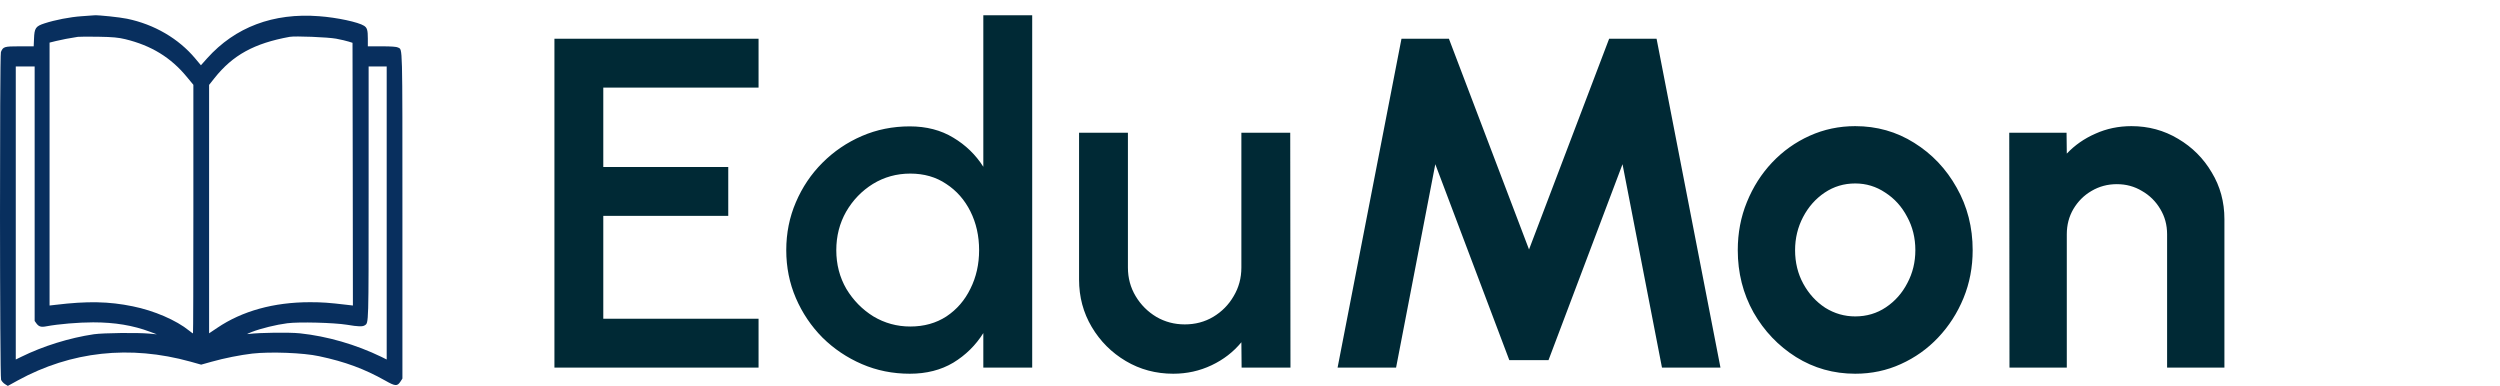
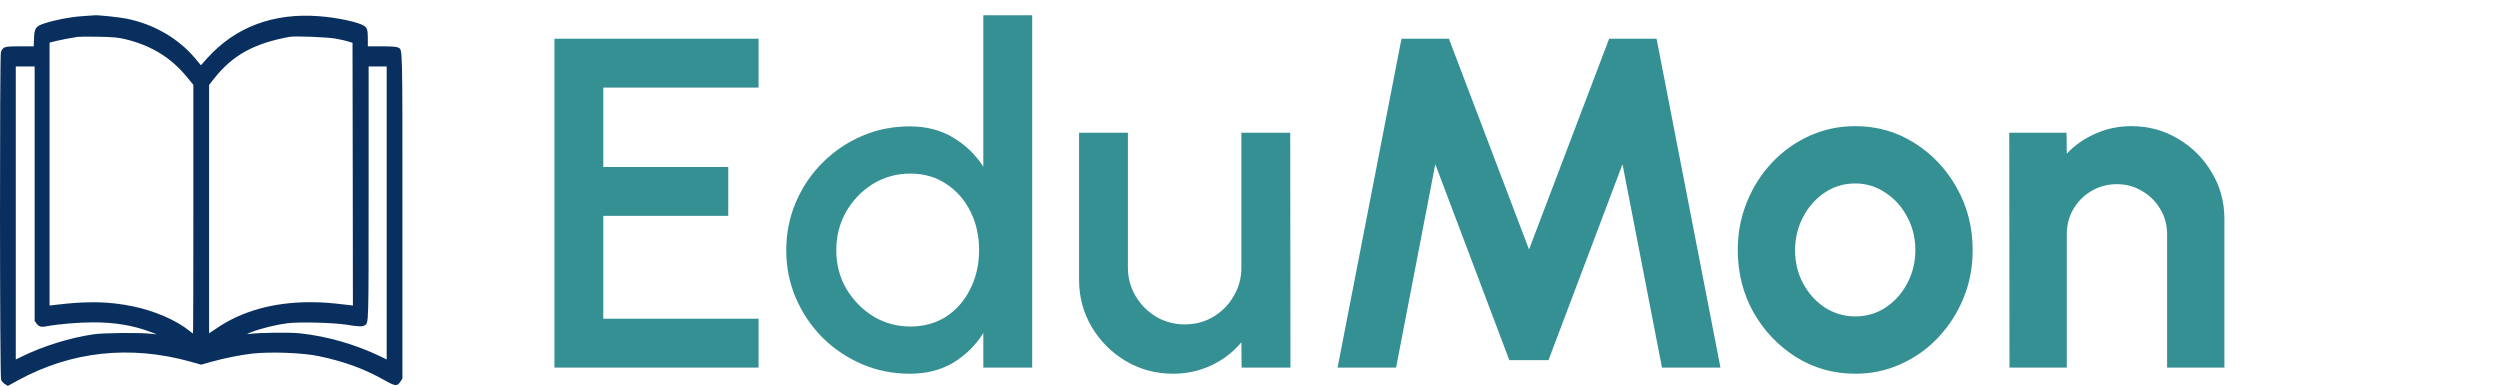
<svg xmlns="http://www.w3.org/2000/svg" width="149" height="23" viewBox="0 0 149 23" fill="none">
  <path d="M4.875 0.966C4.168 1.014 3.282 1.188 2.655 1.392C2.121 1.566 2.05 1.674 2.027 2.317L2.008 2.761H1.156C0.247 2.761 0.182 2.785 0.055 3.103C-0.024 3.301 -0.015 22.43 0.065 22.634C0.097 22.718 0.2 22.832 0.294 22.892L0.467 23L1.067 22.67C4.242 20.935 7.746 20.556 11.348 21.553L11.989 21.733L12.612 21.559C13.38 21.343 14.326 21.157 15.038 21.073C16.116 20.953 18.083 21.025 19.015 21.229C20.574 21.559 21.731 21.991 22.958 22.682C23.558 23.024 23.68 23.03 23.867 22.742L23.984 22.562V12.901C23.984 2.389 23.998 2.989 23.727 2.833C23.647 2.785 23.314 2.761 22.766 2.761H21.923V2.305C21.923 1.794 21.881 1.656 21.698 1.536C21.361 1.32 20.087 1.044 19.015 0.966C16.289 0.756 14.017 1.614 12.345 3.475L11.975 3.89L11.638 3.487C10.645 2.299 9.198 1.452 7.568 1.116C7.128 1.026 5.882 0.894 5.624 0.912C5.559 0.912 5.221 0.936 4.875 0.966ZM7.465 2.335C9.02 2.713 10.181 3.427 11.127 4.574L11.525 5.054V12.463C11.525 16.54 11.516 19.872 11.502 19.872C11.488 19.872 11.39 19.8 11.277 19.71C10.509 19.085 9.188 18.515 7.914 18.257C6.491 17.963 5.207 17.939 3.32 18.167L2.954 18.209V10.374V2.539L3.343 2.443C3.685 2.359 4.135 2.275 4.641 2.196C4.73 2.184 5.292 2.178 5.882 2.19C6.729 2.203 7.067 2.239 7.465 2.335ZM20.031 2.305C20.317 2.359 20.654 2.437 20.78 2.479L21.01 2.551L21.024 10.38L21.033 18.209L20.673 18.167C19.605 18.041 19.207 18.011 18.476 18.011C16.326 18.011 14.434 18.533 12.945 19.542L12.462 19.866V12.463V5.06L12.781 4.658C13.872 3.283 15.151 2.581 17.263 2.196C17.596 2.136 19.539 2.215 20.031 2.305ZM2.065 11.545V19.128L2.163 19.266C2.313 19.47 2.444 19.512 2.776 19.446C3.479 19.314 4.687 19.212 5.554 19.212C6.842 19.212 7.924 19.392 8.95 19.776L9.348 19.926L8.903 19.884C8.2 19.818 6.167 19.842 5.601 19.92C4.144 20.136 2.575 20.622 1.259 21.271L0.94 21.427V12.697V3.962H1.502H2.065V11.545ZM23.047 12.697V21.427L22.734 21.271C21.207 20.532 19.511 20.04 17.877 19.866C17.235 19.8 15.464 19.824 14.851 19.902C14.673 19.926 14.701 19.908 15.015 19.782C15.54 19.578 16.462 19.35 17.122 19.266C17.825 19.175 19.9 19.23 20.682 19.356C21.352 19.47 21.614 19.476 21.745 19.386C21.975 19.23 21.97 19.446 21.97 11.437V3.962H22.509H23.047V12.697Z" fill="#082F5E" />
-   <path d="M33.044 21.91V2.31H45.21V5.222H35.956V9.954H43.404V12.866H35.956V18.998H45.21V21.91H33.044ZM58.606 0.91H61.519V21.91H58.606V19.852C58.149 20.58 57.552 21.168 56.815 21.616C56.077 22.055 55.214 22.274 54.224 22.274C53.207 22.274 52.255 22.083 51.368 21.7C50.482 21.317 49.698 20.79 49.017 20.118C48.344 19.437 47.817 18.653 47.434 17.766C47.052 16.879 46.861 15.927 46.861 14.91C46.861 13.893 47.052 12.941 47.434 12.054C47.817 11.158 48.344 10.374 49.017 9.702C49.698 9.021 50.482 8.489 51.368 8.106C52.255 7.723 53.207 7.532 54.224 7.532C55.214 7.532 56.077 7.756 56.815 8.204C57.552 8.643 58.149 9.221 58.606 9.94V0.91ZM54.252 19.46C55.074 19.46 55.792 19.259 56.408 18.858C57.025 18.447 57.501 17.897 57.837 17.206C58.182 16.515 58.355 15.75 58.355 14.91C58.355 14.061 58.182 13.291 57.837 12.6C57.491 11.909 57.011 11.363 56.395 10.962C55.788 10.551 55.074 10.346 54.252 10.346C53.441 10.346 52.699 10.551 52.026 10.962C51.364 11.373 50.832 11.923 50.431 12.614C50.038 13.305 49.843 14.07 49.843 14.91C49.843 15.759 50.043 16.529 50.444 17.22C50.855 17.901 51.392 18.447 52.054 18.858C52.727 19.259 53.459 19.46 54.252 19.46ZM64.312 16.66V7.91H67.224V15.946C67.224 16.571 67.378 17.141 67.686 17.654C67.994 18.167 68.405 18.578 68.918 18.886C69.432 19.185 69.996 19.334 70.612 19.334C71.238 19.334 71.802 19.185 72.306 18.886C72.82 18.578 73.226 18.167 73.524 17.654C73.832 17.141 73.986 16.571 73.986 15.946V7.91H76.898L76.912 21.91H74L73.986 20.398C73.51 20.977 72.918 21.434 72.208 21.77C71.499 22.106 70.738 22.274 69.926 22.274C68.89 22.274 67.948 22.022 67.098 21.518C66.249 21.014 65.572 20.337 65.068 19.488C64.564 18.639 64.312 17.696 64.312 16.66ZM79.72 21.91L83.528 2.31H86.356L91.13 14.868L95.904 2.31H98.732L102.54 21.91H99.054L96.702 9.786L92.292 21.462H89.954L85.544 9.786L83.206 21.91H79.72ZM110.571 22.274C109.283 22.274 108.107 21.943 107.043 21.28C105.989 20.617 105.144 19.731 104.509 18.62C103.884 17.5 103.571 16.263 103.571 14.91C103.571 13.883 103.753 12.927 104.117 12.04C104.481 11.144 104.981 10.36 105.615 9.688C106.259 9.007 107.006 8.475 107.855 8.092C108.705 7.709 109.61 7.518 110.571 7.518C111.859 7.518 113.031 7.849 114.085 8.512C115.149 9.175 115.994 10.066 116.619 11.186C117.254 12.306 117.571 13.547 117.571 14.91C117.571 15.927 117.389 16.879 117.025 17.766C116.661 18.653 116.157 19.437 115.513 20.118C114.879 20.79 114.137 21.317 113.287 21.7C112.447 22.083 111.542 22.274 110.571 22.274ZM110.571 18.858C111.253 18.858 111.864 18.676 112.405 18.312C112.947 17.948 113.371 17.467 113.679 16.87C113.997 16.273 114.155 15.619 114.155 14.91C114.155 14.182 113.992 13.519 113.665 12.922C113.348 12.315 112.914 11.835 112.363 11.48C111.822 11.116 111.225 10.934 110.571 10.934C109.899 10.934 109.293 11.116 108.751 11.48C108.21 11.844 107.781 12.329 107.463 12.936C107.146 13.543 106.987 14.201 106.987 14.91C106.987 15.647 107.151 16.315 107.477 16.912C107.804 17.509 108.238 17.985 108.779 18.34C109.33 18.685 109.927 18.858 110.571 18.858ZM132.575 13.062V21.91H129.159V13.958C129.159 13.407 129.024 12.908 128.753 12.46C128.483 12.003 128.119 11.643 127.661 11.382C127.213 11.111 126.714 10.976 126.163 10.976C125.613 10.976 125.109 11.111 124.651 11.382C124.203 11.643 123.844 12.003 123.573 12.46C123.312 12.908 123.181 13.407 123.181 13.958V21.91H119.765L119.751 7.91H123.167L123.181 9.156C123.657 8.652 124.227 8.255 124.889 7.966C125.552 7.667 126.266 7.518 127.031 7.518C128.049 7.518 128.977 7.77 129.817 8.274C130.657 8.769 131.325 9.436 131.819 10.276C132.323 11.107 132.575 12.035 132.575 13.062Z" fill="#002935" />
+   <path d="M33.044 21.91V2.31H45.21V5.222H35.956V9.954H43.404V12.866H35.956V18.998H45.21V21.91H33.044ZM58.606 0.91H61.519V21.91H58.606V19.852C58.149 20.58 57.552 21.168 56.815 21.616C56.077 22.055 55.214 22.274 54.224 22.274C53.207 22.274 52.255 22.083 51.368 21.7C50.482 21.317 49.698 20.79 49.017 20.118C48.344 19.437 47.817 18.653 47.434 17.766C47.052 16.879 46.861 15.927 46.861 14.91C46.861 13.893 47.052 12.941 47.434 12.054C47.817 11.158 48.344 10.374 49.017 9.702C49.698 9.021 50.482 8.489 51.368 8.106C52.255 7.723 53.207 7.532 54.224 7.532C55.214 7.532 56.077 7.756 56.815 8.204C57.552 8.643 58.149 9.221 58.606 9.94V0.91ZM54.252 19.46C55.074 19.46 55.792 19.259 56.408 18.858C57.025 18.447 57.501 17.897 57.837 17.206C58.182 16.515 58.355 15.75 58.355 14.91C58.355 14.061 58.182 13.291 57.837 12.6C57.491 11.909 57.011 11.363 56.395 10.962C55.788 10.551 55.074 10.346 54.252 10.346C53.441 10.346 52.699 10.551 52.026 10.962C51.364 11.373 50.832 11.923 50.431 12.614C50.038 13.305 49.843 14.07 49.843 14.91C49.843 15.759 50.043 16.529 50.444 17.22C50.855 17.901 51.392 18.447 52.054 18.858C52.727 19.259 53.459 19.46 54.252 19.46ZM64.312 16.66V7.91H67.224V15.946C67.224 16.571 67.378 17.141 67.686 17.654C67.994 18.167 68.405 18.578 68.918 18.886C69.432 19.185 69.996 19.334 70.612 19.334C71.238 19.334 71.802 19.185 72.306 18.886C72.82 18.578 73.226 18.167 73.524 17.654C73.832 17.141 73.986 16.571 73.986 15.946V7.91H76.898L76.912 21.91H74L73.986 20.398C73.51 20.977 72.918 21.434 72.208 21.77C71.499 22.106 70.738 22.274 69.926 22.274C68.89 22.274 67.948 22.022 67.098 21.518C66.249 21.014 65.572 20.337 65.068 19.488C64.564 18.639 64.312 17.696 64.312 16.66ZM79.72 21.91L83.528 2.31H86.356L91.13 14.868L95.904 2.31H98.732L102.54 21.91H99.054L96.702 9.786L92.292 21.462H89.954L85.544 9.786L83.206 21.91H79.72ZM110.571 22.274C109.283 22.274 108.107 21.943 107.043 21.28C105.989 20.617 105.144 19.731 104.509 18.62C103.884 17.5 103.571 16.263 103.571 14.91C103.571 13.883 103.753 12.927 104.117 12.04C104.481 11.144 104.981 10.36 105.615 9.688C106.259 9.007 107.006 8.475 107.855 8.092C108.705 7.709 109.61 7.518 110.571 7.518C111.859 7.518 113.031 7.849 114.085 8.512C115.149 9.175 115.994 10.066 116.619 11.186C117.254 12.306 117.571 13.547 117.571 14.91C117.571 15.927 117.389 16.879 117.025 17.766C116.661 18.653 116.157 19.437 115.513 20.118C114.879 20.79 114.137 21.317 113.287 21.7C112.447 22.083 111.542 22.274 110.571 22.274ZM110.571 18.858C111.253 18.858 111.864 18.676 112.405 18.312C112.947 17.948 113.371 17.467 113.679 16.87C113.997 16.273 114.155 15.619 114.155 14.91C114.155 14.182 113.992 13.519 113.665 12.922C113.348 12.315 112.914 11.835 112.363 11.48C111.822 11.116 111.225 10.934 110.571 10.934C109.899 10.934 109.293 11.116 108.751 11.48C108.21 11.844 107.781 12.329 107.463 12.936C107.146 13.543 106.987 14.201 106.987 14.91C106.987 15.647 107.151 16.315 107.477 16.912C107.804 17.509 108.238 17.985 108.779 18.34C109.33 18.685 109.927 18.858 110.571 18.858ZM132.575 13.062V21.91H129.159V13.958C129.159 13.407 129.024 12.908 128.753 12.46C128.483 12.003 128.119 11.643 127.661 11.382C127.213 11.111 126.714 10.976 126.163 10.976C125.613 10.976 125.109 11.111 124.651 11.382C124.203 11.643 123.844 12.003 123.573 12.46C123.312 12.908 123.181 13.407 123.181 13.958V21.91H119.765L119.751 7.91H123.167L123.181 9.156C123.657 8.652 124.227 8.255 124.889 7.966C125.552 7.667 126.266 7.518 127.031 7.518C128.049 7.518 128.977 7.77 129.817 8.274C130.657 8.769 131.325 9.436 131.819 10.276C132.323 11.107 132.575 12.035 132.575 13.062Z" fill="#359093" />
</svg>
